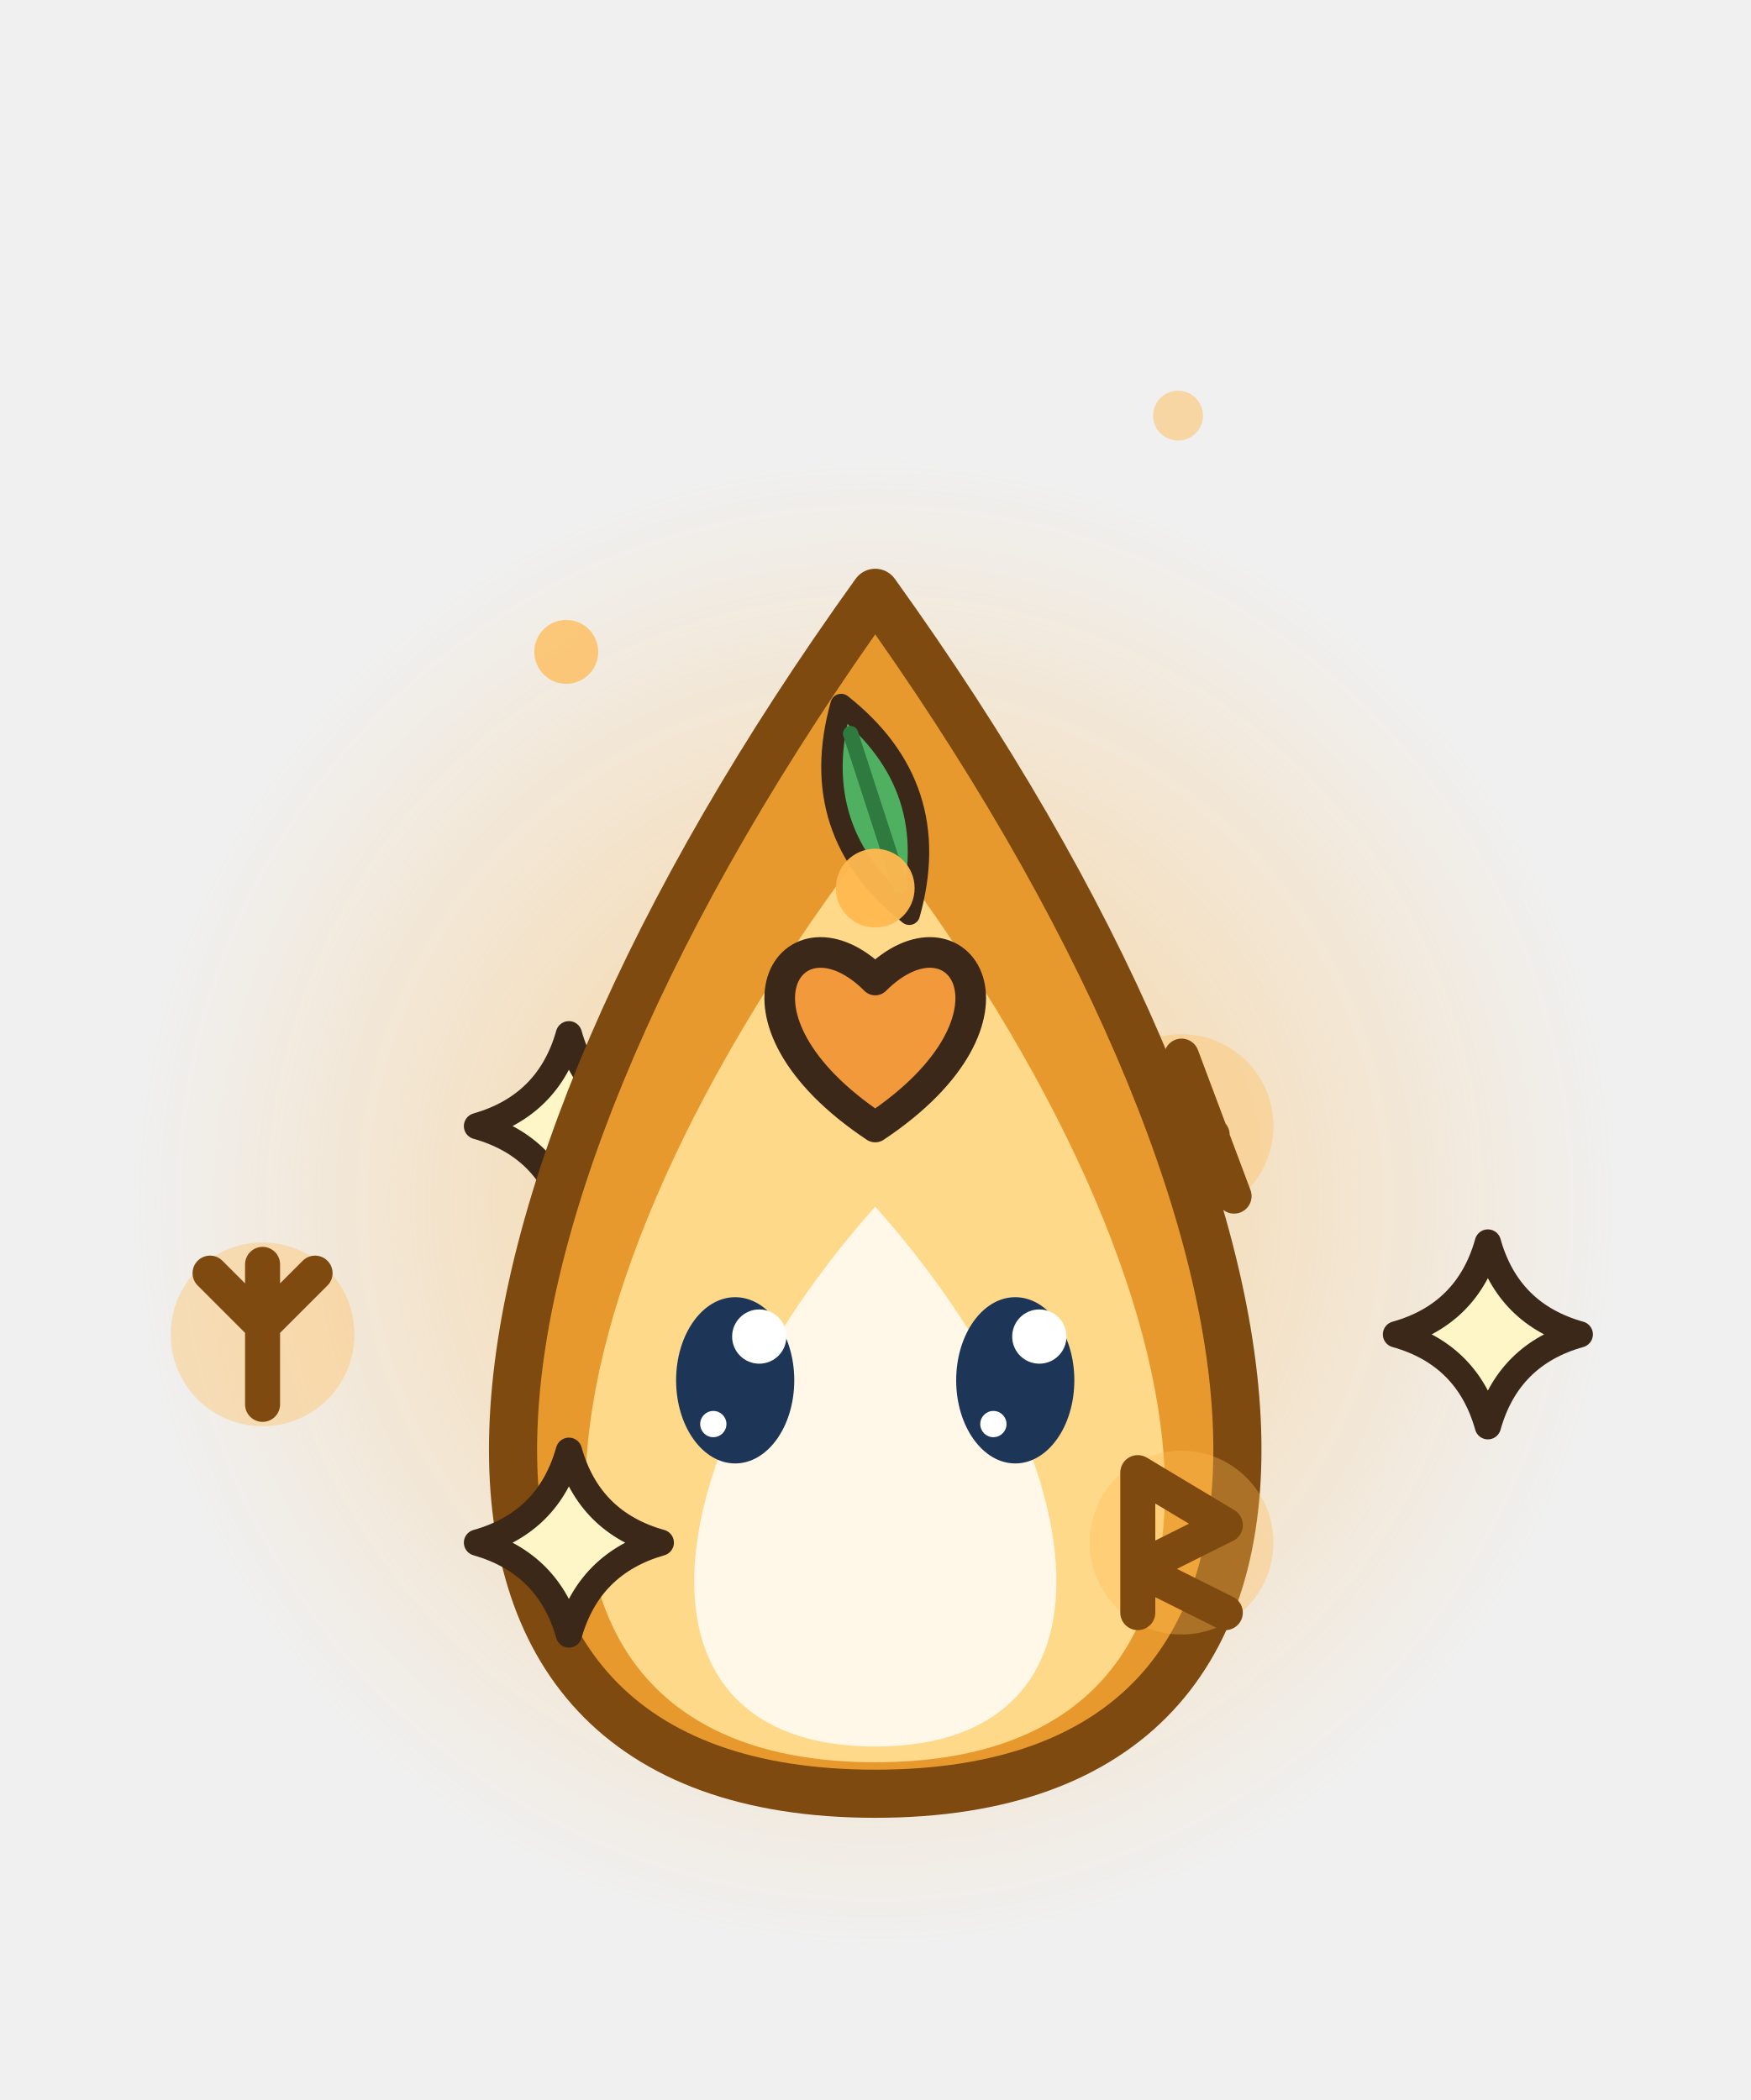
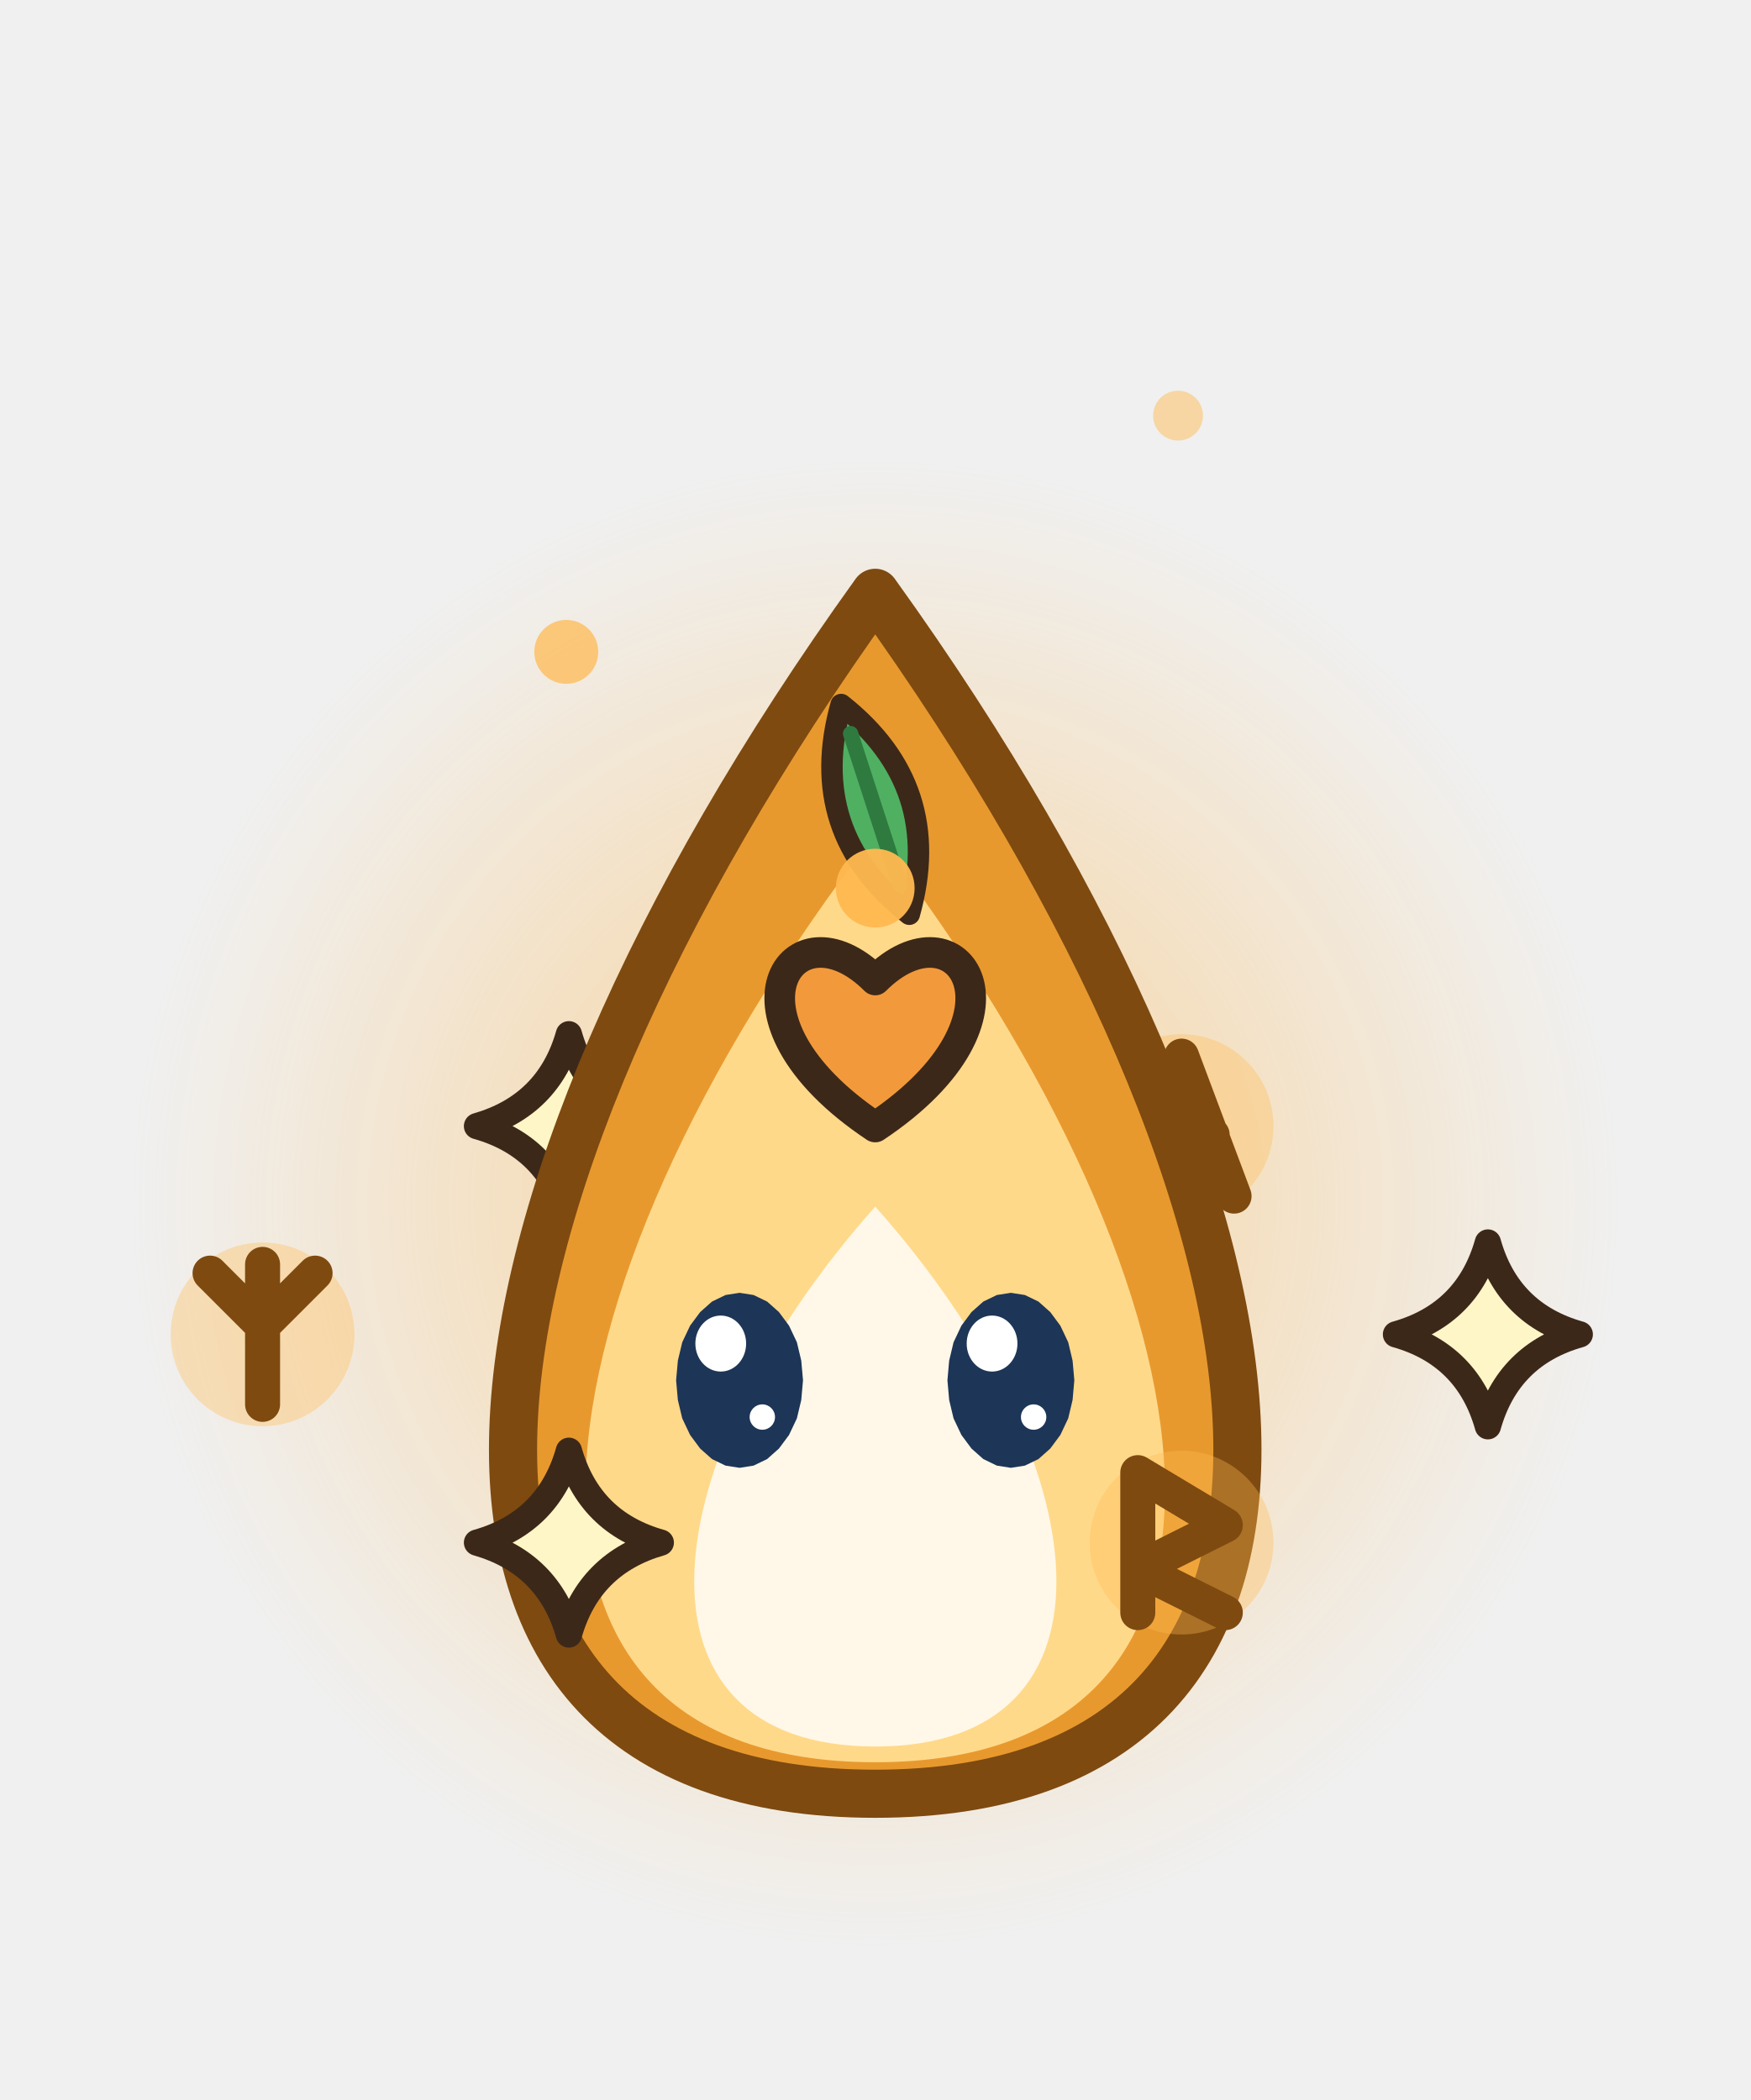
<svg xmlns="http://www.w3.org/2000/svg" width="40" height="48" viewBox="0 0 40 48">
  <defs>
    <radialGradient id="bhs60">
      <stop offset="0" stop-color="rgb(255,185,80)" stop-opacity="0.55" />
      <stop offset="1" stop-color="rgb(255,185,80)" stop-opacity="0" />
    </radialGradient>
  </defs>
  <circle cx="20" cy="27.5" r="17" fill="url(#bhs60)" />
  <path d="M13,23.64 Q13.46,25.27 15.1,25.74 Q13.46,26.2 13,27.84 Q12.54,26.2 10.9,25.74 Q12.54,25.27 13,23.64 Z" fill="#FFF6C8" stroke="#3C2819" stroke-width="0.6" stroke-linejoin="round" stroke-linecap="round" />
  <ellipse cx="27" cy="25.74" rx="2.1" ry="2.1" fill-opacity="0.35" fill="rgb(255,185,80)" stroke="none" />
  <path d="M-1.2,1.6 L0,-1.6 L1.2,1.6 M-0.7,0.2 L0.7,0.2" transform="translate(27 25.74)" fill="none" stroke="#7E4A10" stroke-width="0.8" stroke-linecap="round" stroke-linejoin="round" />
  <path d="M20,41 C31.7,41 30.35,27.95 20,13.55 C9.65,27.95 8.3,41 20,41 Z" fill="#E8992E" stroke="#7E4A10" stroke-width="1.1" stroke-linejoin="round" stroke-linecap="round" />
  <path d="M20,40.28 C29.36,40.28 28.28,29.84 20,19.06 C11.72,29.84 10.64,40.28 20,40.28 Z" fill="#FFD98A" stroke="none" />
  <path d="M20,39.92 C25.85,39.92 25.18,33.4 20,27.58 C14.83,33.4 14.15,39.92 20,39.92 Z" fill="#FFF8E8" stroke="none" />
  <g transform="translate(20 18.5) rotate(-18) scale(0.7)">
    <path d="M0,-3.6 Q2.4,0 0,3.6 Q-2.4,0 0,-3.6 Z" fill="#4FB062" stroke="#3C2819" stroke-width="0.7" stroke-linejoin="round" stroke-linecap="round" />
    <line x1="0" y1="-2.6" x2="0" y2="2.6" stroke="#2F7A3F" stroke-width="0.5" stroke-linecap="round" />
  </g>
  <path d="M20,25.76 C16.22,23.24 18.11,20.51 20,22.4 C21.89,20.51 23.78,23.24 20,25.76 Z" fill="#F29A3B" stroke="#3C2819" stroke-width="0.7" stroke-linejoin="round" stroke-linecap="round" />
  <path d="M34,28.4 Q34.46,30.04 36.1,30.5 Q34.46,30.96 34,32.6 Q33.54,30.96 31.9,30.5 Q33.54,30.04 34,28.4 Z" fill="#FFF6C8" stroke="#3C2819" stroke-width="0.6" stroke-linejoin="round" stroke-linecap="round" />
  <ellipse cx="27" cy="35.26" rx="2.1" ry="2.1" fill-opacity="0.35" fill="rgb(255,185,80)" stroke="none" />
  <path d="M-1,-1.6 L-1,1.6 M-1,-1.6 L1,-0.4 L-1,0.6 L1,1.6" transform="translate(27 35.26)" fill="none" stroke="#7E4A10" stroke-width="0.8" stroke-linecap="round" stroke-linejoin="round" />
  <path d="M13,33.16 Q13.46,34.8 15.1,35.26 Q13.46,35.73 13,37.36 Q12.54,35.73 10.9,35.26 Q12.54,34.8 13,33.16 Z" fill="#FFF6C8" stroke="#3C2819" stroke-width="0.6" stroke-linejoin="round" stroke-linecap="round" />
  <ellipse cx="6" cy="30.5" rx="2.1" ry="2.1" fill-opacity="0.35" fill="rgb(255,185,80)" stroke="none" />
  <path d="M0,-1.6 L0,1.6 M-1.2,-1.4 L0,-0.2 L1.2,-1.4" transform="translate(6 30.5)" fill="none" stroke="#7E4A10" stroke-width="0.8" stroke-linecap="round" stroke-linejoin="round" />
  <ellipse cx="20" cy="20.3" rx="0.9" ry="0.9" fill-opacity="0.95" fill="rgb(255,185,80)" stroke="none" />
  <ellipse cx="12.94" cy="14.9" rx="0.73" ry="0.73" fill-opacity="0.72" fill="rgb(255,185,80)" stroke="none" />
  <ellipse cx="26.92" cy="9.5" rx="0.57" ry="0.57" fill-opacity="0.48" fill="rgb(255,185,80)" stroke="none" />
-   <ellipse cx="16.8" cy="31.55" rx="1.35" ry="1.9" fill="#1D3557" stroke="none" />
-   <ellipse cx="17.35" cy="30.55" rx="0.62" ry="0.62" fill="#FFFFFF" stroke="none" />
-   <ellipse cx="16.3" cy="32.55" rx="0.3" ry="0.3" fill="#FFFFFF" stroke="none" />
-   <ellipse cx="23.2" cy="31.55" rx="1.35" ry="1.9" fill="#1D3557" stroke="none" />
-   <ellipse cx="23.75" cy="30.55" rx="0.62" ry="0.62" fill="#FFFFFF" stroke="none" />
-   <ellipse cx="22.7" cy="32.55" rx="0.3" ry="0.3" fill="#FFFFFF" stroke="none" />
+   <path d="M18.35,31.55 L18.31,32 L18.21,32.42 L18.03,32.8 L17.8,33.11 L17.53,33.35 L17.22,33.5 L16.9,33.55 L16.58,33.5 L16.27,33.35 L16,33.11 L15.77,32.8 L15.59,32.42 L15.49,32 L15.45,31.55 L15.49,31.1 L15.59,30.68 L15.77,30.3 L16,29.99 L16.27,29.75 L16.58,29.6 L16.9,29.55 L17.22,29.6 L17.53,29.75 L17.8,29.99 L18.03,30.3 L18.21,30.68 L18.31,31.1 Z" fill="#1D3557" />
+   <ellipse cx="16.47" cy="30.71" rx="0.58" ry="0.64" fill="#FFFFFF" stroke="none" />
+   <ellipse cx="17.42" cy="32.39" rx="0.29" ry="0.29" fill="#FFFFFF" stroke="none" />
+   <path d="M24.55,31.55 L24.51,32 L24.41,32.42 L24.23,32.8 L24,33.11 L23.73,33.35 L23.42,33.5 L23.1,33.55 L22.78,33.5 L22.47,33.35 L22.2,33.11 L21.97,32.8 L21.79,32.42 L21.69,32 L21.65,31.55 L21.69,31.1 L21.79,30.68 L21.97,30.3 L22.2,29.99 L22.47,29.75 L22.78,29.6 L23.1,29.55 L23.42,29.6 L23.73,29.75 L24,29.99 L24.23,30.3 L24.41,30.68 L24.51,31.1 Z" fill="#1D3557" />
+   <ellipse cx="22.67" cy="30.71" rx="0.58" ry="0.64" fill="#FFFFFF" stroke="none" />
+   <ellipse cx="23.62" cy="32.39" rx="0.29" ry="0.29" fill="#FFFFFF" stroke="none" />
</svg>
